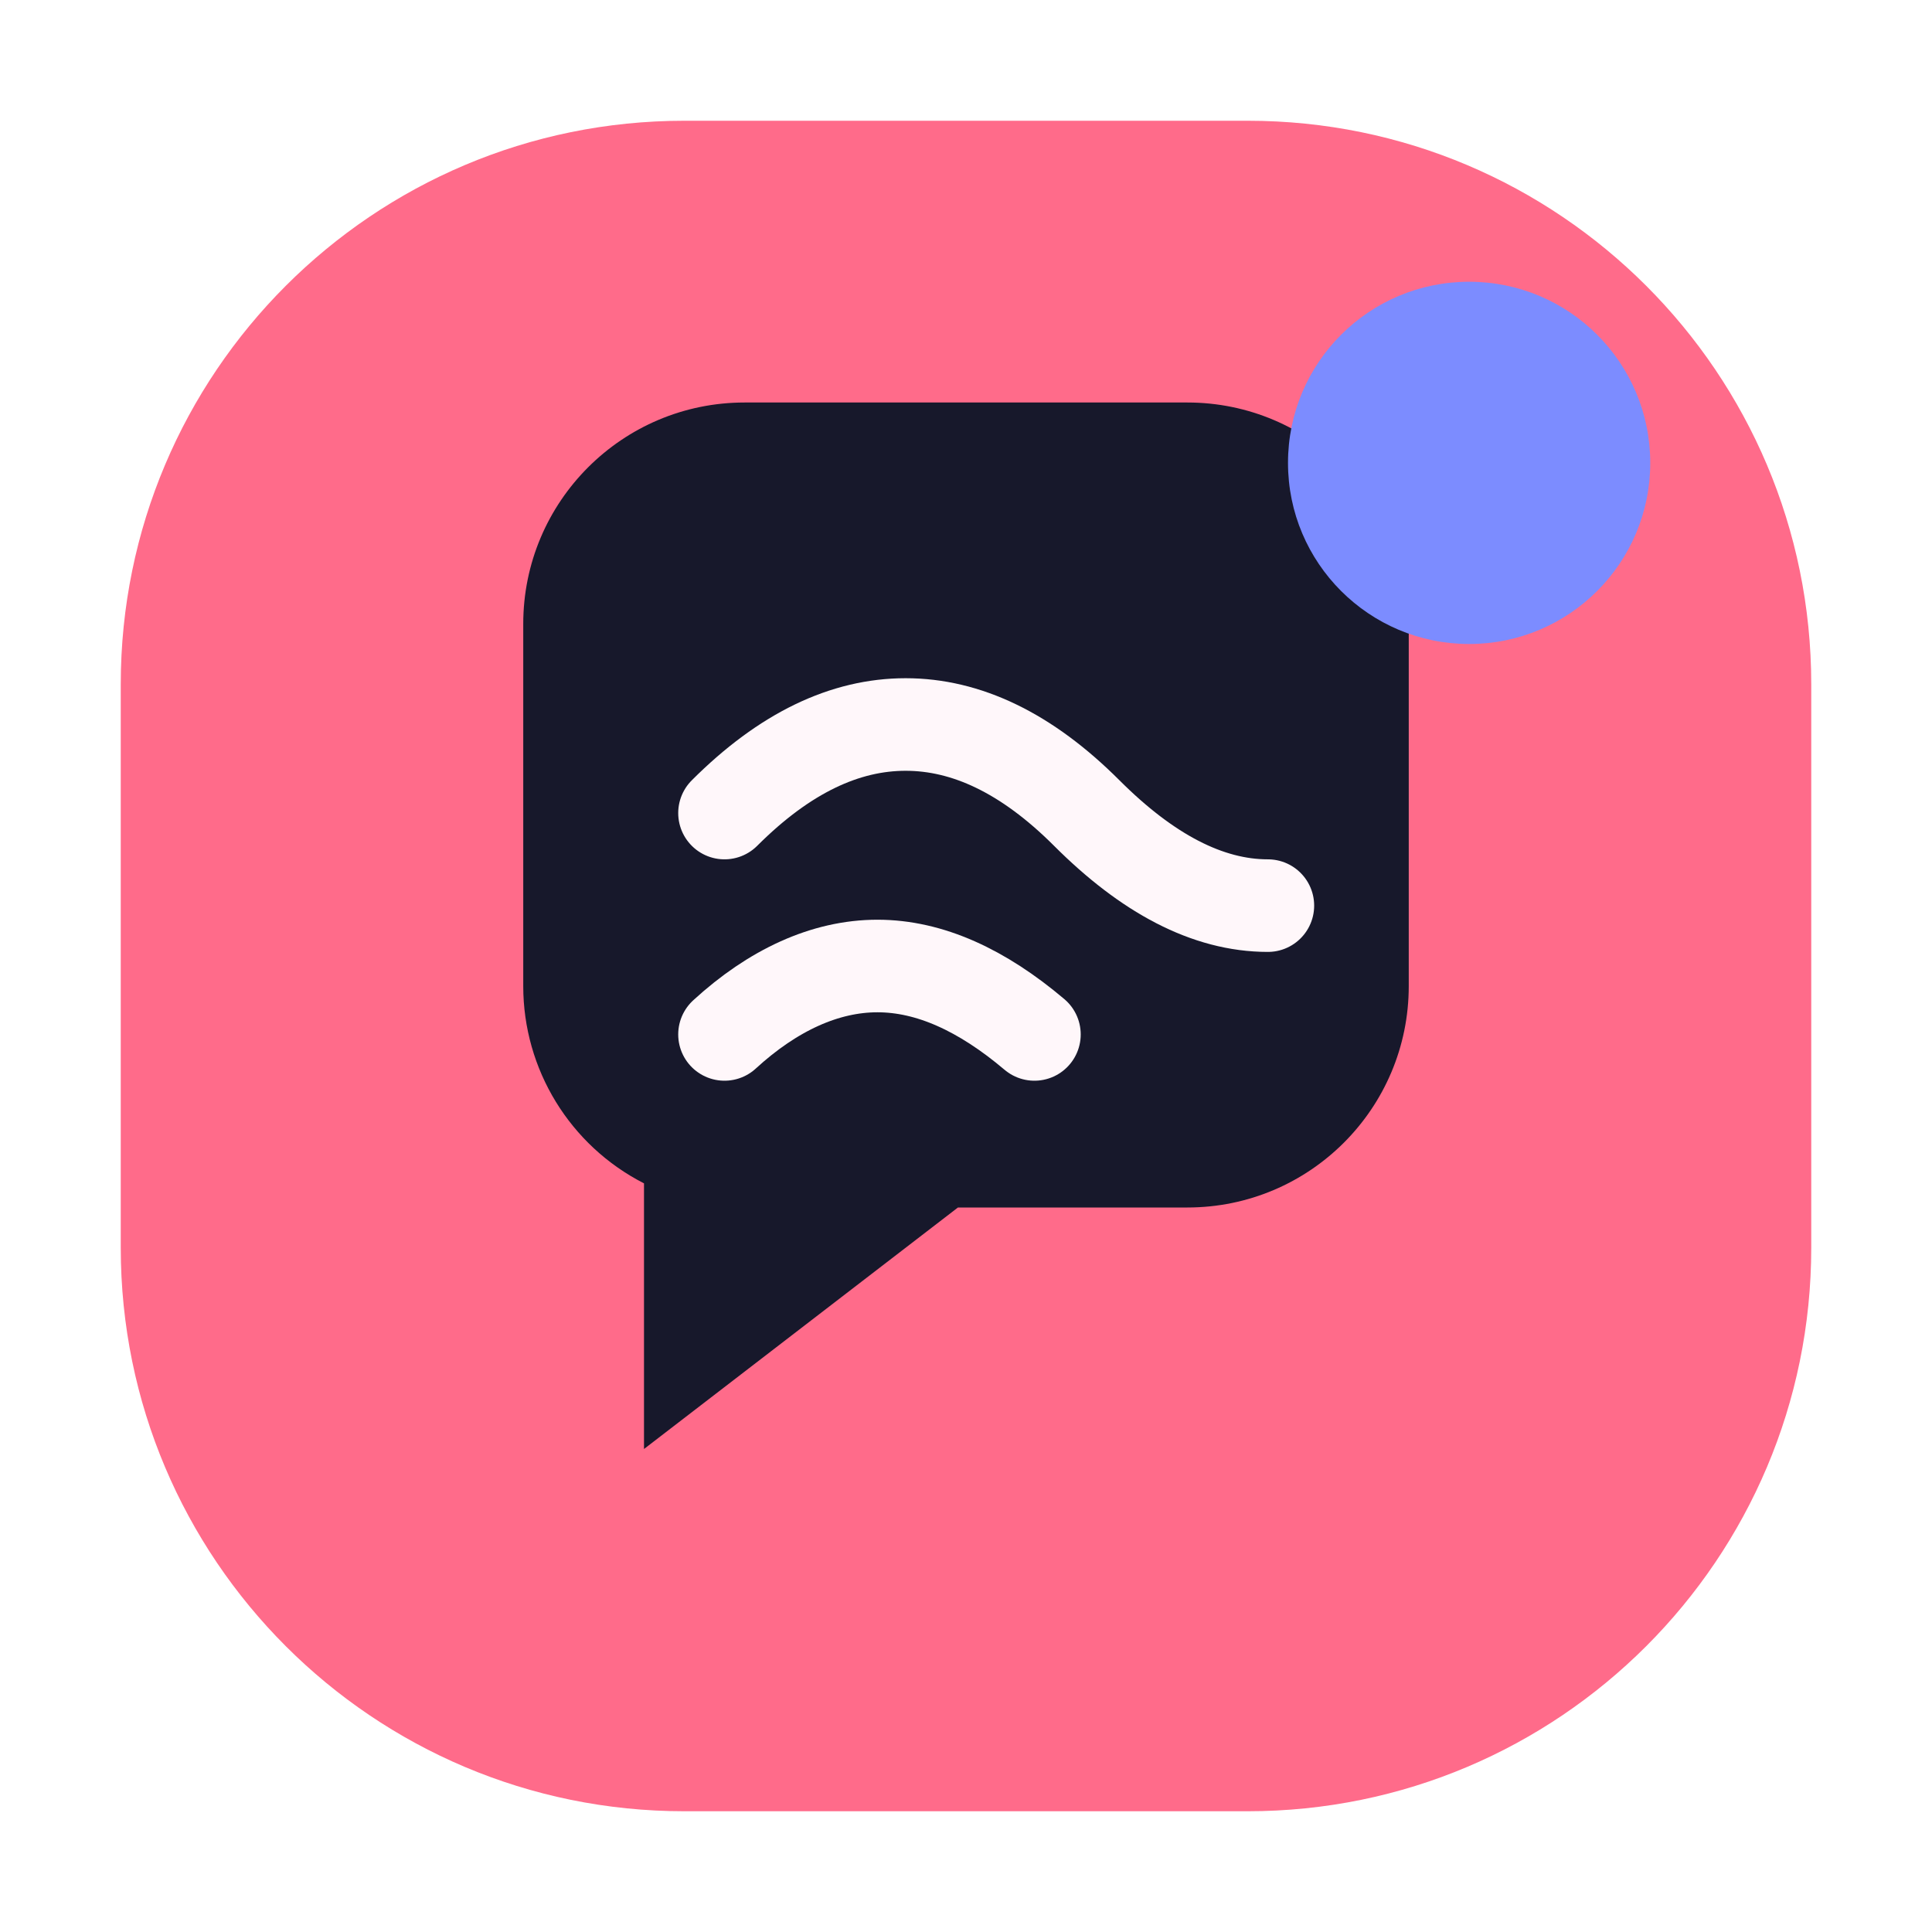
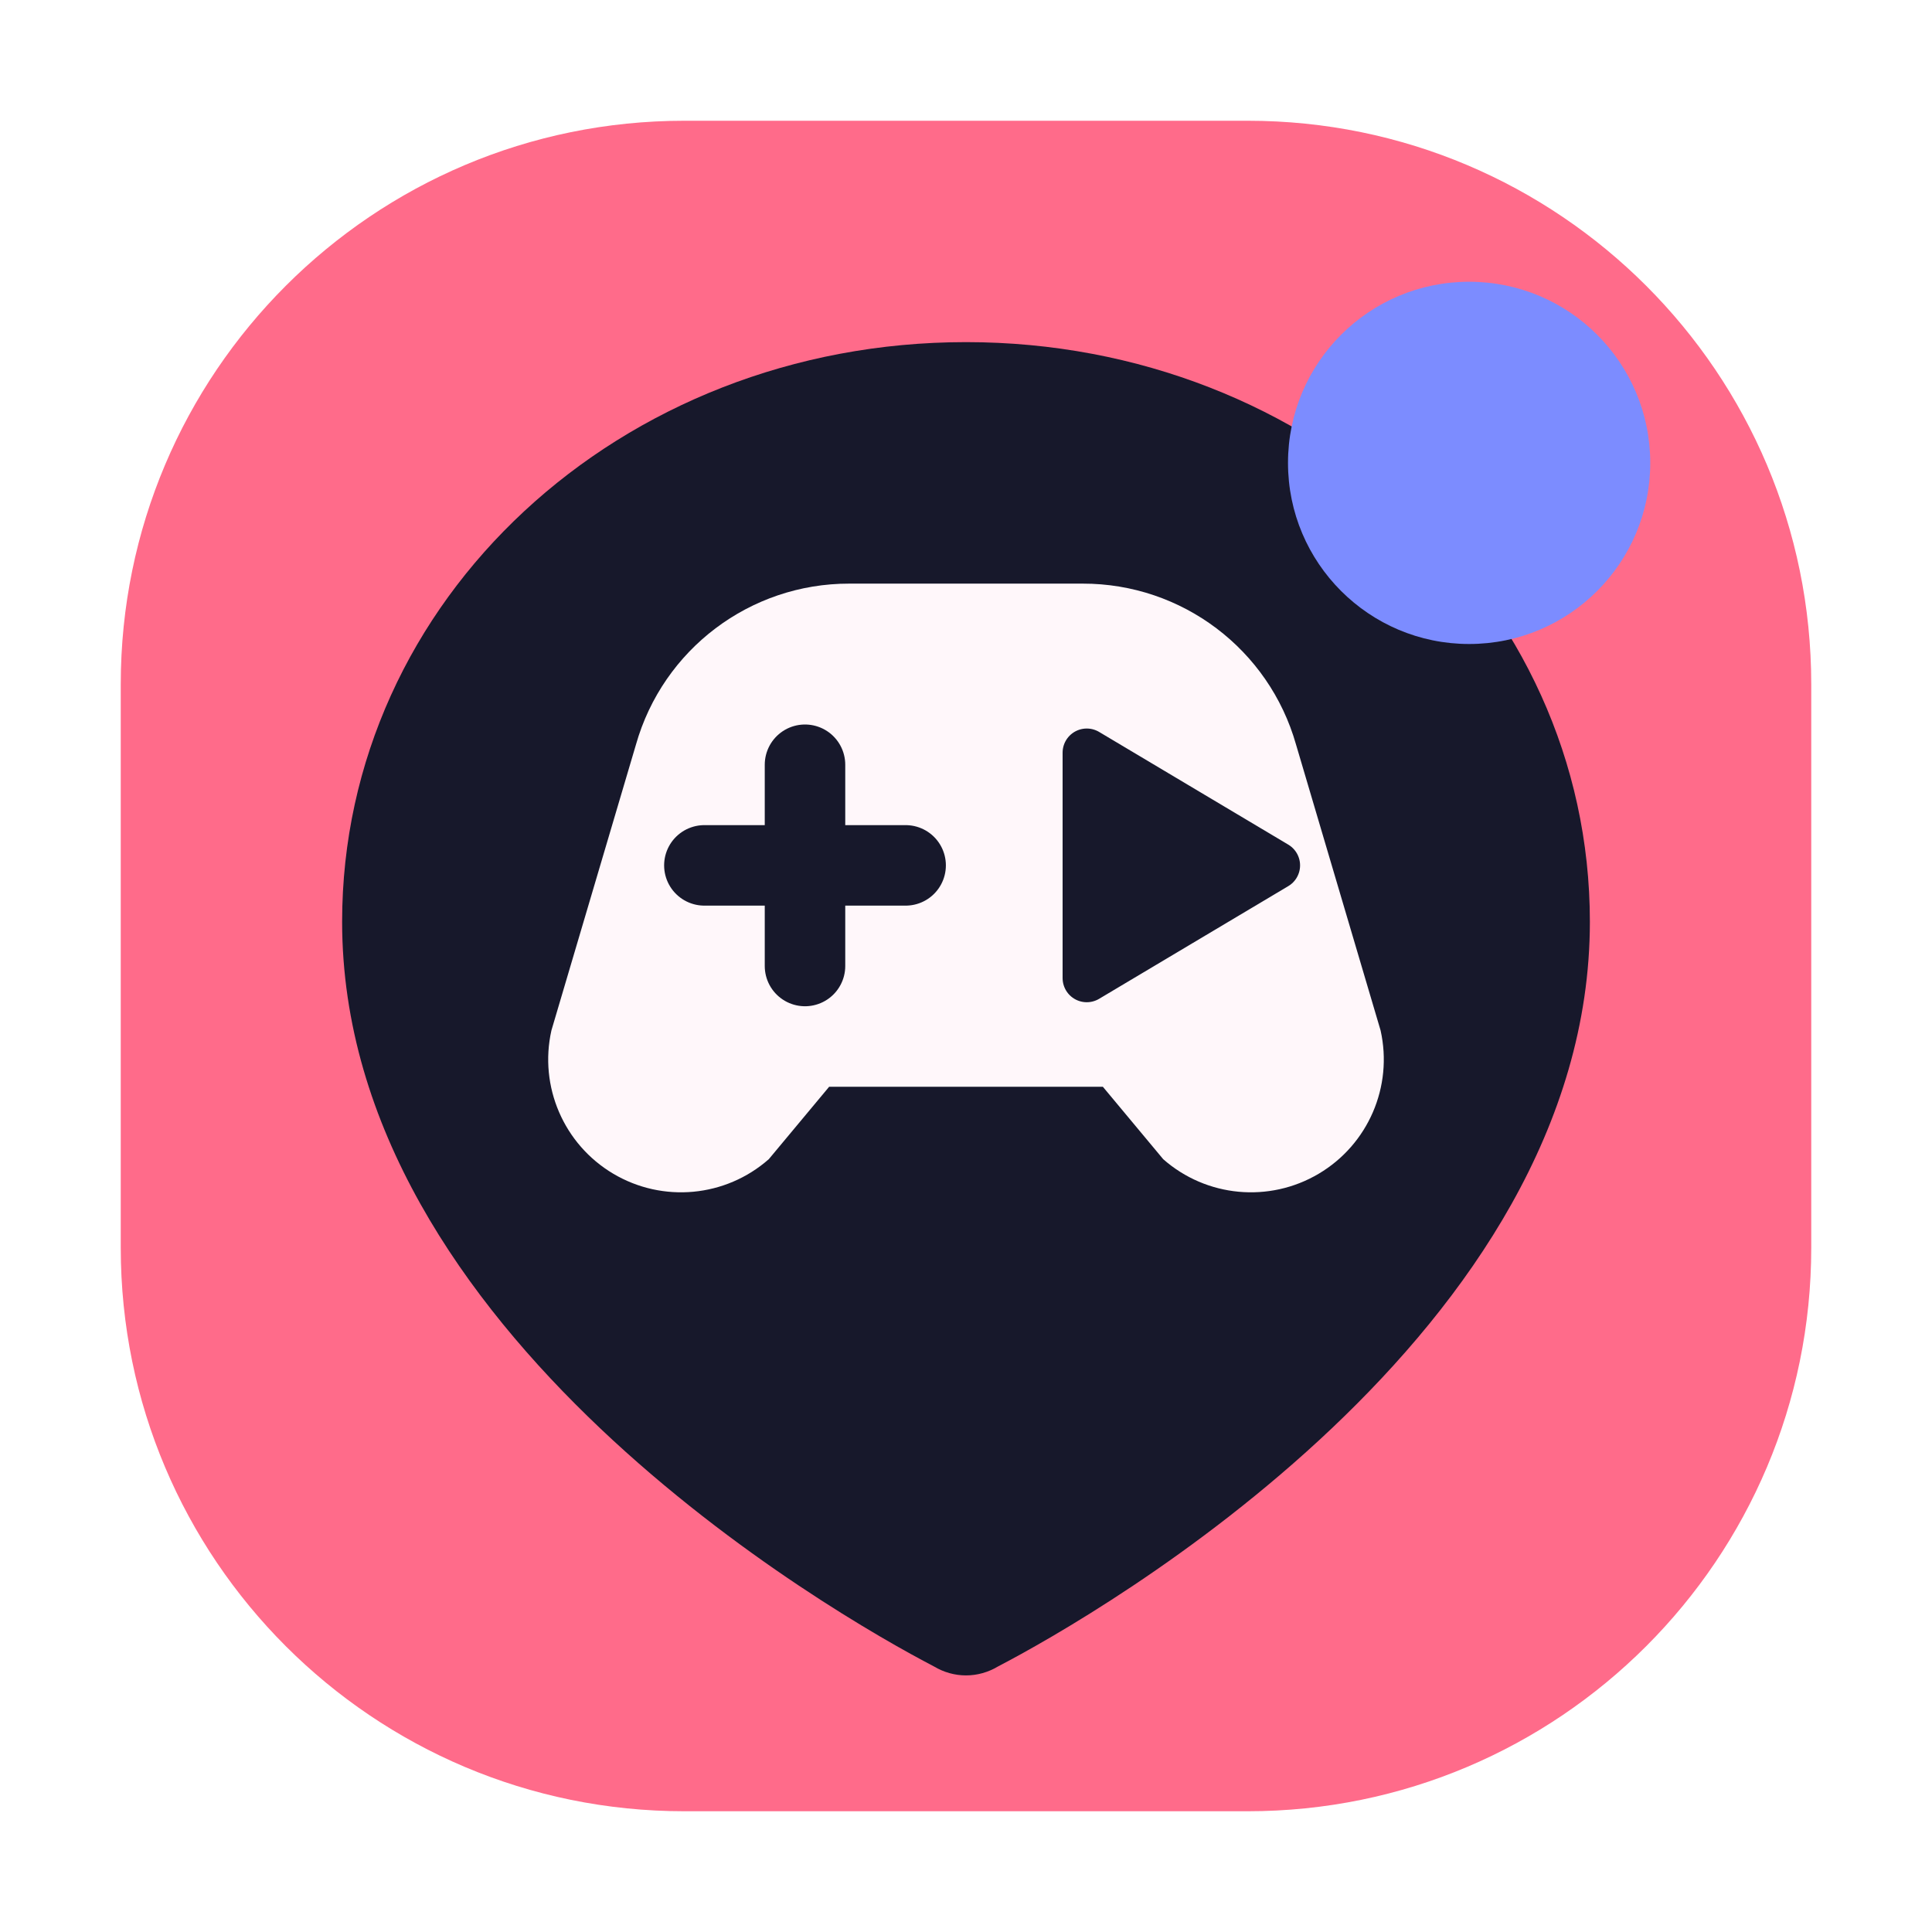
<svg xmlns="http://www.w3.org/2000/svg" viewBox="0 0 48 48">
  <rect fill="#ff6b8a" x="3" y="3" width="42" height="42" rx="14" />
-   <path fill="#17182b" d="M13 15.5A5.5 5.5 0 0 1 18.5 10h11a5.5 5.5 0 0 1 5.5 5.5v9a5.5 5.5 0 0 1-5.5 5.5h-5.7L16 36v-6.6a5.5 5.5 0 0 1-3-4.9v-9Z" />
-   <g fill="none" stroke="#fff7fa" stroke-linecap="round" stroke-width="2.3">
-     <path d="M18 20.2c1.5-1.5 3-2.2 4.5-2.2s3 .7 4.5 2.2 3 2.3 4.5 2.3" />
-     <path d="M18 25.7c1.2-1.1 2.5-1.7 3.8-1.7s2.6.6 3.9 1.7" />
-   </g>
+   <path fill="#17182b" d="M24 8.5c-8.6 0-15.5 6.4-15.5 14.4 0 10.2 12.2 17.2 14.7 18.5.5.3 1.1.3 1.6 0 2.5-1.3 14.7-8.3 14.7-18.5C39.5 14.9 32.6 8.5 24 8.5Z" />
+   <path fill="#fff7fa" d="M15.8 18.5a5.5 5.5 0 0 1 5.3-4h5.8a5.5 5.5 0 0 1 5.3 4l2.1 7.1a3.3 3.3 0 0 1-5.4 3.2L27.4 27h-6.8l-1.5 1.8a3.3 3.3 0 0 1-5.4-3.2l2.1-7.1Z" />
+   <path fill="none" stroke="#17182b" stroke-linecap="round" stroke-width="2" d="M20 19v5M17.5 21.5h5" />
+   <path fill="#17182b" stroke="#17182b" stroke-linejoin="round" stroke-width="1.2" d="m27 18.7 4.7 2.8-4.7 2.8Z" />
  <circle fill="#7c8cff" cx="36.5" cy="11.5" r="4.5" />
</svg>
